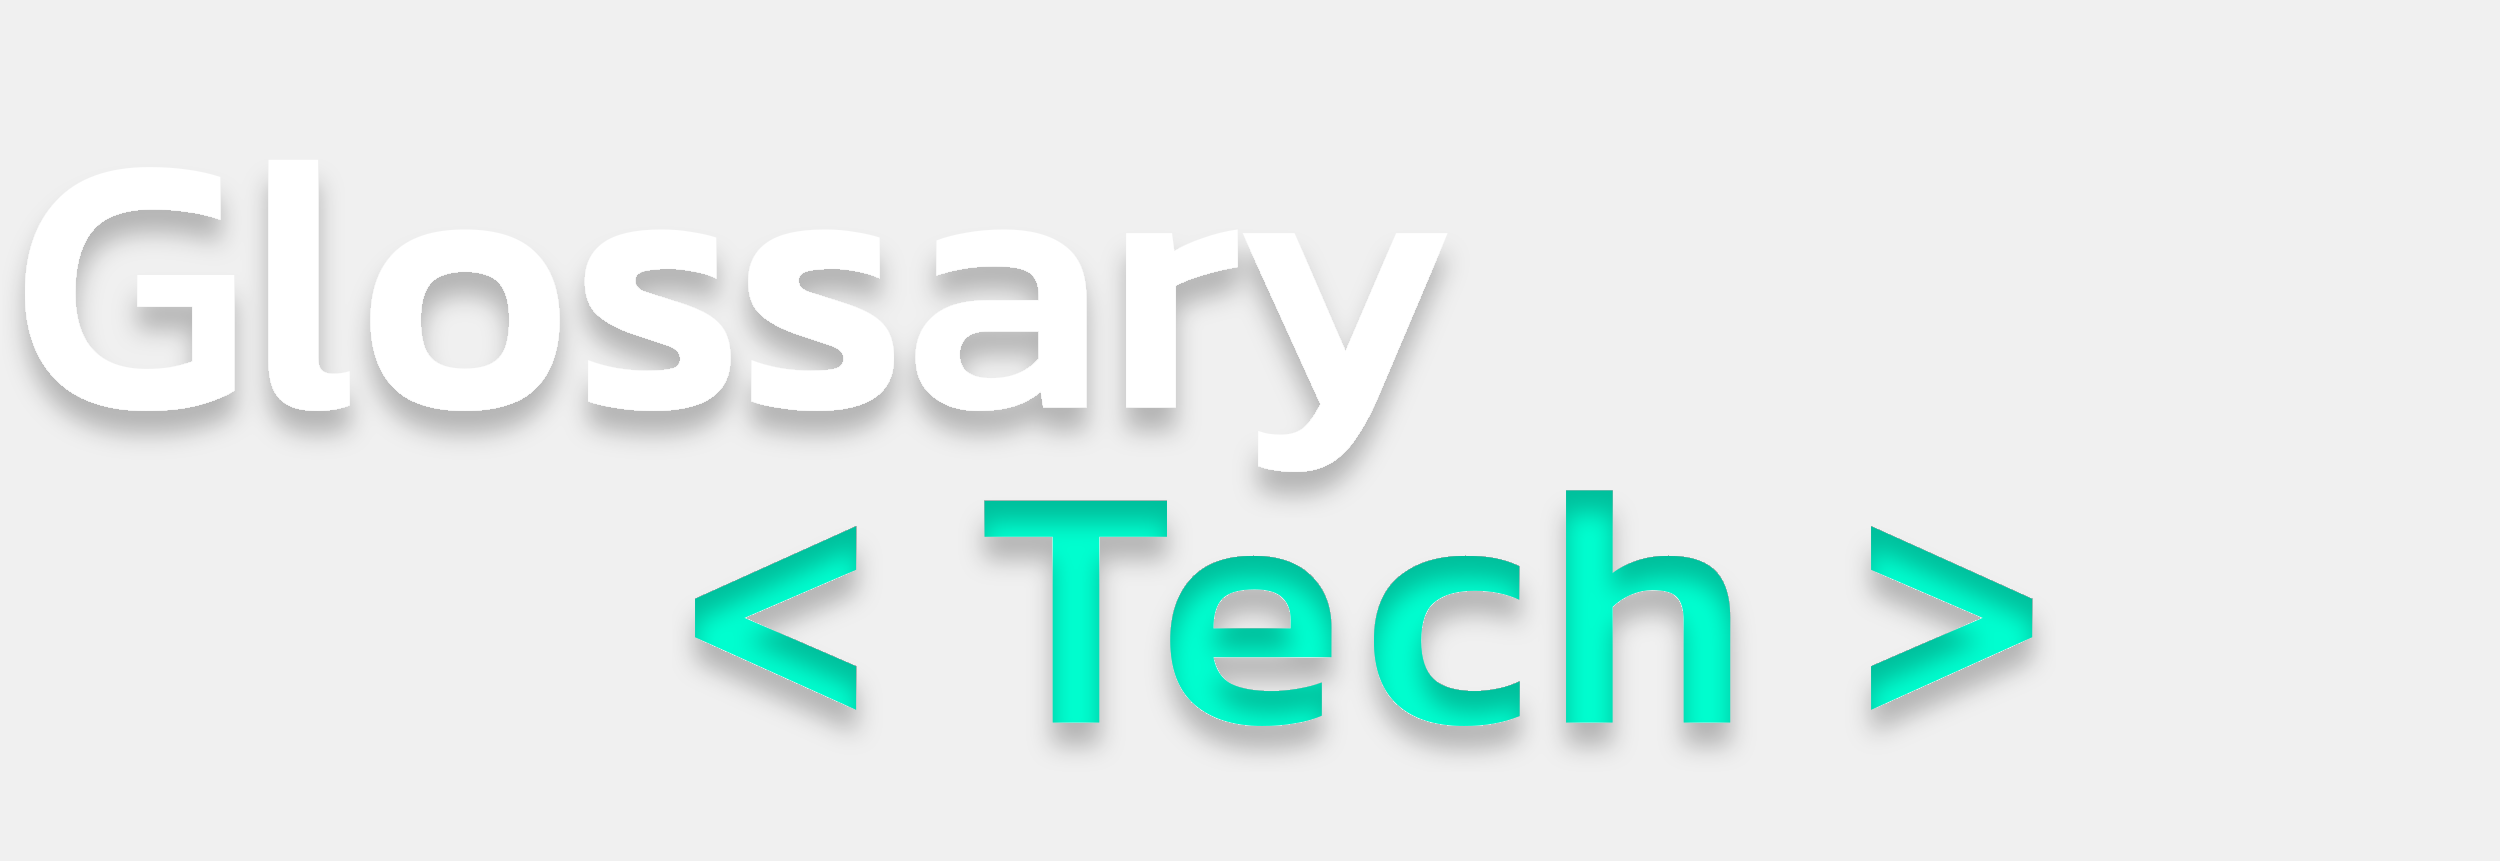
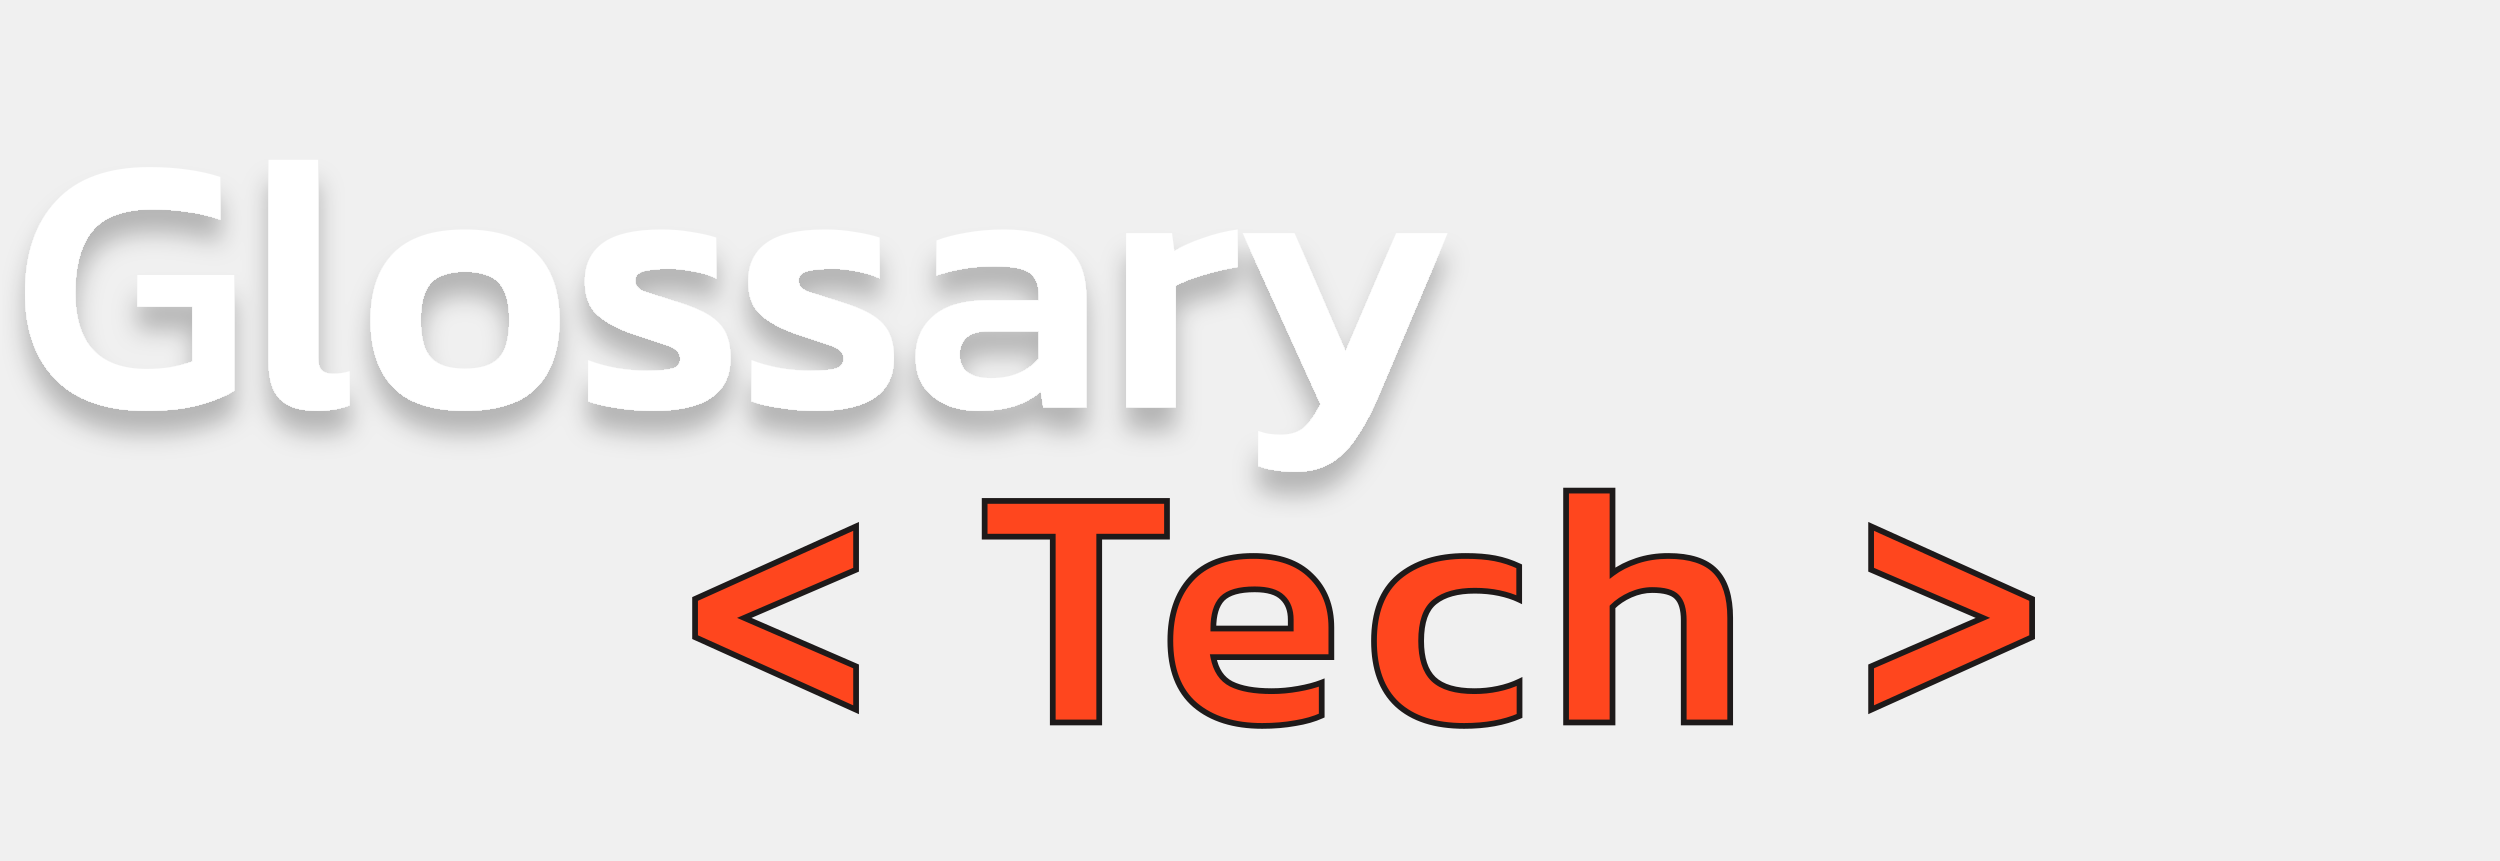
<svg xmlns="http://www.w3.org/2000/svg" width="436" height="150" viewBox="0 0 436 150" fill="none">
  <g filter="url(#filter0_d_2_669)">
    <path d="M25.488 71.64C18.576 71.64 13.328 69.827 9.744 66.2C6.16 62.573 4.368 57.539 4.368 51.096C4.368 44.269 6.181 38.915 9.808 35.032C13.435 31.107 18.832 29.144 26 29.144C28.475 29.144 30.715 29.293 32.72 29.592C34.725 29.848 36.624 30.275 38.416 30.872V38.296C36.624 37.656 34.725 37.208 32.72 36.952C30.757 36.653 28.731 36.504 26.64 36.504C21.733 36.504 18.256 37.72 16.208 40.152C14.16 42.541 13.136 46.189 13.136 51.096C13.136 59.928 17.296 64.344 25.616 64.344C27.067 64.344 28.475 64.237 29.84 64.024C31.248 63.768 32.485 63.448 33.552 63.064V53.464H23.952V47.96H40.848V68.12C39.44 69.016 37.477 69.827 34.96 70.552C32.443 71.277 29.285 71.64 25.488 71.64ZM55.283 71.64C52.34 71.64 50.185 70.957 48.819 69.592C47.497 68.227 46.836 66.051 46.836 63.064V27.864H55.475V62.36C55.475 63.427 55.689 64.173 56.115 64.6C56.542 64.984 57.161 65.176 57.971 65.176C59.081 65.176 60.084 65.027 60.98 64.728V70.68C59.358 71.32 57.459 71.64 55.283 71.64ZM81.066 71.64C75.391 71.64 71.231 70.275 68.586 67.544C65.941 64.771 64.618 60.867 64.618 55.832C64.618 50.797 65.941 46.915 68.586 44.184C71.274 41.411 75.434 40.024 81.066 40.024C86.741 40.024 90.901 41.411 93.546 44.184C96.234 46.915 97.578 50.797 97.578 55.832C97.578 60.867 96.255 64.771 93.61 67.544C90.965 70.275 86.783 71.64 81.066 71.64ZM81.066 64.28C83.839 64.28 85.823 63.661 87.018 62.424C88.213 61.144 88.81 58.947 88.81 55.832C88.81 52.717 88.213 50.541 87.018 49.304C85.823 48.024 83.839 47.384 81.066 47.384C78.335 47.384 76.373 48.024 75.178 49.304C73.983 50.541 73.386 52.717 73.386 55.832C73.386 58.947 73.983 61.144 75.178 62.424C76.373 63.661 78.335 64.28 81.066 64.28ZM113.961 71.64C111.7 71.64 109.545 71.469 107.497 71.128C105.449 70.829 103.806 70.445 102.569 69.976V62.808C104.062 63.405 105.748 63.875 107.625 64.216C109.502 64.515 111.23 64.664 112.809 64.664C114.942 64.664 116.436 64.536 117.289 64.28C118.185 64.024 118.633 63.448 118.633 62.552C118.633 61.528 117.95 60.781 116.585 60.312C115.262 59.843 113.278 59.181 110.633 58.328C107.86 57.389 105.726 56.259 104.233 54.936C102.74 53.613 101.993 51.651 101.993 49.048C101.993 46.147 103.038 43.928 105.129 42.392C107.262 40.813 110.676 40.024 115.369 40.024C117.246 40.024 119.017 40.173 120.681 40.472C122.345 40.728 123.753 41.048 124.905 41.432V48.536C123.753 47.981 122.43 47.576 120.937 47.32C119.444 47.021 118.057 46.872 116.777 46.872C114.942 46.872 113.47 47 112.361 47.256C111.294 47.512 110.761 48.067 110.761 48.92C110.761 49.859 111.337 50.52 112.489 50.904C113.684 51.288 115.518 51.864 117.993 52.632C120.425 53.357 122.324 54.147 123.689 55C125.054 55.853 126.014 56.877 126.569 58.072C127.124 59.224 127.401 60.675 127.401 62.424C127.401 68.568 122.921 71.64 113.961 71.64ZM142.461 71.64C140.2 71.64 138.045 71.469 135.997 71.128C133.949 70.829 132.306 70.445 131.069 69.976V62.808C132.562 63.405 134.248 63.875 136.125 64.216C138.002 64.515 139.73 64.664 141.309 64.664C143.442 64.664 144.936 64.536 145.789 64.28C146.685 64.024 147.133 63.448 147.133 62.552C147.133 61.528 146.45 60.781 145.085 60.312C143.762 59.843 141.778 59.181 139.133 58.328C136.36 57.389 134.226 56.259 132.733 54.936C131.24 53.613 130.493 51.651 130.493 49.048C130.493 46.147 131.538 43.928 133.629 42.392C135.762 40.813 139.176 40.024 143.869 40.024C145.746 40.024 147.517 40.173 149.181 40.472C150.845 40.728 152.253 41.048 153.405 41.432V48.536C152.253 47.981 150.93 47.576 149.437 47.32C147.944 47.021 146.557 46.872 145.277 46.872C143.442 46.872 141.97 47 140.861 47.256C139.794 47.512 139.261 48.067 139.261 48.92C139.261 49.859 139.837 50.52 140.989 50.904C142.184 51.288 144.018 51.864 146.493 52.632C148.925 53.357 150.824 54.147 152.189 55C153.554 55.853 154.514 56.877 155.069 58.072C155.624 59.224 155.901 60.675 155.901 62.424C155.901 68.568 151.421 71.64 142.461 71.64ZM170.497 71.64C168.577 71.64 166.785 71.299 165.121 70.616C163.499 69.891 162.177 68.845 161.153 67.48C160.171 66.072 159.681 64.323 159.681 62.232C159.681 59.245 160.726 56.856 162.817 55.064C164.95 53.272 168.086 52.376 172.225 52.376H181.185V51.544C181.185 49.667 180.651 48.344 179.585 47.576C178.561 46.808 176.47 46.424 173.312 46.424C169.857 46.424 166.529 46.957 163.329 48.024V41.944C164.737 41.389 166.443 40.941 168.449 40.6C170.497 40.216 172.715 40.024 175.105 40.024C179.67 40.024 183.19 40.963 185.665 42.84C188.182 44.675 189.441 47.64 189.441 51.736V71H181.953L181.505 68.248C180.31 69.315 178.838 70.147 177.089 70.744C175.339 71.341 173.142 71.64 170.497 71.64ZM172.865 65.944C174.785 65.944 176.449 65.624 177.857 64.984C179.265 64.344 180.374 63.533 181.185 62.552V57.752H172.417C169.046 57.752 167.361 59.139 167.361 61.912C167.361 64.6 169.195 65.944 172.865 65.944ZM196.398 71V40.664H204.398L204.782 43.8C206.147 42.947 207.833 42.179 209.838 41.496C211.886 40.771 213.891 40.28 215.854 40.024V46.552C214.702 46.723 213.443 46.979 212.078 47.32C210.713 47.661 209.411 48.045 208.174 48.472C206.937 48.899 205.891 49.347 205.038 49.816V71H196.398ZM225.959 82.264C224.636 82.264 223.463 82.179 222.439 82.008C221.415 81.88 220.412 81.624 219.431 81.24V75.16C220.156 75.416 220.818 75.587 221.415 75.672C222.055 75.757 222.695 75.8 223.335 75.8C225.084 75.8 226.428 75.395 227.367 74.584C228.348 73.773 229.33 72.408 230.311 70.488L216.743 40.664H225.767L234.663 61.272L243.495 40.664H252.455L240.487 68.888C239.378 71.533 238.162 73.859 236.839 75.864C235.559 77.912 234.044 79.491 232.295 80.6C230.546 81.709 228.434 82.264 225.959 82.264Z" fill="white" />
  </g>
-   <g filter="url(#filter1_di_2_669)">
-     <path d="M149.3 123.78L121.22 111.12V104.46L149.3 91.8V99.36L129.8 107.76L149.3 116.22V123.78ZM183.603 126V93.6H171.723V87.36H203.523V93.6H191.703V126H183.603ZM220.127 126.6C215.207 126.6 211.307 125.38 208.427 122.94C205.547 120.46 204.107 116.72 204.107 111.72C204.107 107.2 205.307 103.62 207.707 100.98C210.147 98.3 213.767 96.96 218.567 96.96C222.967 96.96 226.327 98.12 228.647 100.44C231.007 102.72 232.187 105.72 232.187 109.44V114.6H211.607C212.047 116.88 213.087 118.44 214.727 119.28C216.407 120.12 218.767 120.54 221.807 120.54C223.327 120.54 224.867 120.4 226.427 120.12C228.027 119.84 229.387 119.48 230.507 119.04V124.8C229.187 125.4 227.647 125.84 225.887 126.12C224.127 126.44 222.207 126.6 220.127 126.6ZM211.607 109.62H225.107V108.06C225.107 106.42 224.627 105.14 223.667 104.22C222.707 103.26 221.087 102.78 218.807 102.78C216.127 102.78 214.247 103.32 213.167 104.4C212.127 105.48 211.607 107.22 211.607 109.62ZM255.346 126.6C250.266 126.6 246.366 125.34 243.646 122.82C240.966 120.3 239.626 116.62 239.626 111.78C239.626 106.78 241.066 103.06 243.946 100.62C246.866 98.18 250.746 96.96 255.586 96.96C257.586 96.96 259.306 97.1 260.746 97.38C262.186 97.66 263.586 98.12 264.946 98.76V104.58C263.946 104.1 262.786 103.72 261.466 103.44C260.146 103.16 258.726 103.02 257.206 103.02C254.166 103.02 251.846 103.66 250.246 104.94C248.646 106.18 247.846 108.46 247.846 111.78C247.846 114.82 248.566 117.04 250.006 118.44C251.486 119.84 253.866 120.54 257.146 120.54C258.546 120.54 259.906 120.4 261.226 120.12C262.586 119.84 263.846 119.42 265.006 118.86V124.86C262.326 126.02 259.106 126.6 255.346 126.6ZM273.123 126V85.56H281.223V99.96C282.383 99.08 283.803 98.36 285.483 97.8C287.163 97.24 288.983 96.96 290.943 96.96C294.703 96.96 297.443 97.84 299.163 99.6C300.883 101.36 301.743 104.08 301.743 107.76V126H293.643V108.18C293.643 106.26 293.243 104.9 292.443 104.1C291.683 103.3 290.243 102.9 288.123 102.9C286.883 102.9 285.623 103.18 284.343 103.74C283.103 104.3 282.063 105 281.223 105.84V126H273.123ZM326.322 123.78V116.22L345.822 107.76L326.322 99.36V91.8L354.402 104.46V111.12L326.322 123.78Z" fill="#00FFD1" />
-     <path d="M149.3 123.78L121.22 111.12V104.46L149.3 91.8V99.36L129.8 107.76L149.3 116.22V123.78ZM183.603 126V93.6H171.723V87.36H203.523V93.6H191.703V126H183.603ZM220.127 126.6C215.207 126.6 211.307 125.38 208.427 122.94C205.547 120.46 204.107 116.72 204.107 111.72C204.107 107.2 205.307 103.62 207.707 100.98C210.147 98.3 213.767 96.96 218.567 96.96C222.967 96.96 226.327 98.12 228.647 100.44C231.007 102.72 232.187 105.72 232.187 109.44V114.6H211.607C212.047 116.88 213.087 118.44 214.727 119.28C216.407 120.12 218.767 120.54 221.807 120.54C223.327 120.54 224.867 120.4 226.427 120.12C228.027 119.84 229.387 119.48 230.507 119.04V124.8C229.187 125.4 227.647 125.84 225.887 126.12C224.127 126.44 222.207 126.6 220.127 126.6ZM211.607 109.62H225.107V108.06C225.107 106.42 224.627 105.14 223.667 104.22C222.707 103.26 221.087 102.78 218.807 102.78C216.127 102.78 214.247 103.32 213.167 104.4C212.127 105.48 211.607 107.22 211.607 109.62ZM255.346 126.6C250.266 126.6 246.366 125.34 243.646 122.82C240.966 120.3 239.626 116.62 239.626 111.78C239.626 106.78 241.066 103.06 243.946 100.62C246.866 98.18 250.746 96.96 255.586 96.96C257.586 96.96 259.306 97.1 260.746 97.38C262.186 97.66 263.586 98.12 264.946 98.76V104.58C263.946 104.1 262.786 103.72 261.466 103.44C260.146 103.16 258.726 103.02 257.206 103.02C254.166 103.02 251.846 103.66 250.246 104.94C248.646 106.18 247.846 108.46 247.846 111.78C247.846 114.82 248.566 117.04 250.006 118.44C251.486 119.84 253.866 120.54 257.146 120.54C258.546 120.54 259.906 120.4 261.226 120.12C262.586 119.84 263.846 119.42 265.006 118.86V124.86C262.326 126.02 259.106 126.6 255.346 126.6ZM273.123 126V85.56H281.223V99.96C282.383 99.08 283.803 98.36 285.483 97.8C287.163 97.24 288.983 96.96 290.943 96.96C294.703 96.96 297.443 97.84 299.163 99.6C300.883 101.36 301.743 104.08 301.743 107.76V126H293.643V108.18C293.643 106.26 293.243 104.9 292.443 104.1C291.683 103.3 290.243 102.9 288.123 102.9C286.883 102.9 285.623 103.18 284.343 103.74C283.103 104.3 282.063 105 281.223 105.84V126H273.123ZM326.322 123.78V116.22L345.822 107.76L326.322 99.36V91.8L354.402 104.46V111.12L326.322 123.78Z" fill="#00FFD1" fill-opacity="0.5" />
-   </g>
+   <path d="M149.3 123.78L121.22 111.12V104.46L149.3 91.8V99.36L129.8 107.76L149.3 116.22V123.78ZM183.603 126V93.6H171.723V87.36H203.523V93.6H191.703V126H183.603ZM220.127 126.6C215.207 126.6 211.307 125.38 208.427 122.94C205.547 120.46 204.107 116.72 204.107 111.72C204.107 107.2 205.307 103.62 207.707 100.98C210.147 98.3 213.767 96.96 218.567 96.96C222.967 96.96 226.327 98.12 228.647 100.44C231.007 102.72 232.187 105.72 232.187 109.44V114.6H211.607C212.047 116.88 213.087 118.44 214.727 119.28C216.407 120.12 218.767 120.54 221.807 120.54C223.327 120.54 224.867 120.4 226.427 120.12C228.027 119.84 229.387 119.48 230.507 119.04V124.8C229.187 125.4 227.647 125.84 225.887 126.12C224.127 126.44 222.207 126.6 220.127 126.6ZM211.607 109.62H225.107V108.06C225.107 106.42 224.627 105.14 223.667 104.22C222.707 103.26 221.087 102.78 218.807 102.78C216.127 102.78 214.247 103.32 213.167 104.4C212.127 105.48 211.607 107.22 211.607 109.62ZM255.346 126.6C250.266 126.6 246.366 125.34 243.646 122.82C240.966 120.3 239.626 116.62 239.626 111.78C239.626 106.78 241.066 103.06 243.946 100.62C246.866 98.18 250.746 96.96 255.586 96.96C257.586 96.96 259.306 97.1 260.746 97.38C262.186 97.66 263.586 98.12 264.946 98.76V104.58C263.946 104.1 262.786 103.72 261.466 103.44C260.146 103.16 258.726 103.02 257.206 103.02C254.166 103.02 251.846 103.66 250.246 104.94C248.646 106.18 247.846 108.46 247.846 111.78C247.846 114.82 248.566 117.04 250.006 118.44C251.486 119.84 253.866 120.54 257.146 120.54C258.546 120.54 259.906 120.4 261.226 120.12C262.586 119.84 263.846 119.42 265.006 118.86V124.86C262.326 126.02 259.106 126.6 255.346 126.6ZM273.123 126V85.56H281.223V99.96C282.383 99.08 283.803 98.36 285.483 97.8C287.163 97.24 288.983 96.96 290.943 96.96C294.703 96.96 297.443 97.84 299.163 99.6C300.883 101.36 301.743 104.08 301.743 107.76V126H293.643V108.18C293.643 106.26 293.243 104.9 292.443 104.1C291.683 103.3 290.243 102.9 288.123 102.9C286.883 102.9 285.623 103.18 284.343 103.74C283.103 104.3 282.063 105 281.223 105.84V126H273.123ZM326.322 123.78V116.22L345.822 107.76L326.322 99.36V91.8L354.402 104.46V111.12L326.322 123.78Z" fill="#FF461E" />
+   <path d="M149.3 123.78L121.22 111.12V104.46L149.3 91.8V99.36L129.8 107.76L149.3 116.22V123.78ZM183.603 126V93.6H171.723V87.36H203.523V93.6H191.703V126H183.603ZM220.127 126.6C215.207 126.6 211.307 125.38 208.427 122.94C205.547 120.46 204.107 116.72 204.107 111.72C204.107 107.2 205.307 103.62 207.707 100.98C210.147 98.3 213.767 96.96 218.567 96.96C222.967 96.96 226.327 98.12 228.647 100.44C231.007 102.72 232.187 105.72 232.187 109.44V114.6H211.607C212.047 116.88 213.087 118.44 214.727 119.28C216.407 120.12 218.767 120.54 221.807 120.54C223.327 120.54 224.867 120.4 226.427 120.12C228.027 119.84 229.387 119.48 230.507 119.04V124.8C229.187 125.4 227.647 125.84 225.887 126.12C224.127 126.44 222.207 126.6 220.127 126.6ZM211.607 109.62H225.107V108.06C225.107 106.42 224.627 105.14 223.667 104.22C222.707 103.26 221.087 102.78 218.807 102.78C216.127 102.78 214.247 103.32 213.167 104.4C212.127 105.48 211.607 107.22 211.607 109.62ZM255.346 126.6C250.266 126.6 246.366 125.34 243.646 122.82C240.966 120.3 239.626 116.62 239.626 111.78C239.626 106.78 241.066 103.06 243.946 100.62C246.866 98.18 250.746 96.96 255.586 96.96C257.586 96.96 259.306 97.1 260.746 97.38C262.186 97.66 263.586 98.12 264.946 98.76V104.58C263.946 104.1 262.786 103.72 261.466 103.44C260.146 103.16 258.726 103.02 257.206 103.02C254.166 103.02 251.846 103.66 250.246 104.94C248.646 106.18 247.846 108.46 247.846 111.78C247.846 114.82 248.566 117.04 250.006 118.44C251.486 119.84 253.866 120.54 257.146 120.54C258.546 120.54 259.906 120.4 261.226 120.12C262.586 119.84 263.846 119.42 265.006 118.86V124.86C262.326 126.02 259.106 126.6 255.346 126.6ZM273.123 126V85.56H281.223V99.96C282.383 99.08 283.803 98.36 285.483 97.8C287.163 97.24 288.983 96.96 290.943 96.96C294.703 96.96 297.443 97.84 299.163 99.6C300.883 101.36 301.743 104.08 301.743 107.76V126H293.643V108.18C293.643 106.26 293.243 104.9 292.443 104.1C291.683 103.3 290.243 102.9 288.123 102.9C286.883 102.9 285.623 103.18 284.343 103.74C283.103 104.3 282.063 105 281.223 105.84V126H273.123ZM326.322 123.78V116.22L345.822 107.76L326.322 99.36V91.8L354.402 104.46V111.12L326.322 123.78Z" fill="#FF461E" fill-opacity="0.5" />
+   <path d="M149.3 123.78L149.094 124.236L149.8 124.554V123.78H149.3ZM121.22 111.12H120.72V111.443L121.014 111.576L121.22 111.12ZM121.22 104.46L121.014 104.004L120.72 104.137V104.46H121.22ZM149.3 91.8H149.8V91.026L149.094 91.344L149.3 91.8ZM149.3 99.36L149.498 99.819L149.8 99.689V99.36H149.3ZM129.8 107.76L129.602 107.301L128.54 107.758L129.601 108.219L129.8 107.76ZM149.3 116.22H149.8V115.892L149.499 115.761L149.3 116.22ZM149.506 123.324L121.426 110.664L121.014 111.576L149.094 124.236L149.506 123.324ZM121.72 111.12V104.46H120.72V111.12H121.72ZM121.426 104.916L149.506 92.256L149.094 91.344L121.014 104.004L121.426 104.916ZM148.8 91.8V99.36H149.8V91.8H148.8ZM149.102 98.901L129.602 107.301L129.998 108.219L149.498 99.819L149.102 98.901ZM129.601 108.219L149.101 116.679L149.499 115.761L129.999 107.301L129.601 108.219ZM148.8 116.22V123.78H149.8V116.22H148.8ZM183.603 126H183.103V126.5H183.603V126ZM183.603 93.6H184.103V93.1H183.603V93.6ZM171.723 93.6H171.223V94.1H171.723V93.6ZM171.723 87.36V86.86H171.223V87.36H171.723ZM203.523 87.36H204.023V86.86H203.523V87.36ZM203.523 93.6V94.1H204.023V93.6H203.523ZM191.703 93.6V93.1H191.203V93.6H191.703ZM191.703 126V126.5H192.203V126H191.703ZM184.103 126V93.6H183.103V126H184.103ZM183.603 93.1H171.723V94.1H183.603V93.1ZM172.223 93.6V87.36H171.223V93.6H172.223ZM171.723 87.86H203.523V86.86H171.723V87.86ZM203.023 87.36V93.6H204.023V87.36H203.023ZM203.523 93.1H191.703V94.1H203.523V93.1ZM191.203 93.6V126H192.203V93.6H191.203ZM191.703 125.5H183.603V126.5H191.703V125.5ZM208.427 122.94L208.1 123.319L208.104 123.321L208.427 122.94ZM207.707 100.98L207.337 100.643L207.337 100.644L207.707 100.98ZM228.647 100.44L228.293 100.794L228.299 100.8L228.647 100.44ZM232.187 114.6V115.1H232.687V114.6H232.187ZM211.607 114.6V114.1H211.001L211.116 114.695L211.607 114.6ZM214.727 119.28L214.499 119.725L214.503 119.727L214.727 119.28ZM226.427 120.12L226.341 119.627L226.338 119.628L226.427 120.12ZM230.507 119.04H231.007V118.306L230.324 118.575L230.507 119.04ZM230.507 124.8L230.714 125.255L231.007 125.122V124.8H230.507ZM225.887 126.12L225.808 125.626L225.797 125.628L225.887 126.12ZM211.607 109.62H211.107V110.12H211.607V109.62ZM225.107 109.62V110.12H225.607V109.62H225.107ZM223.667 104.22L223.313 104.574L223.321 104.581L223.667 104.22ZM213.167 104.4L212.813 104.046L212.807 104.053L213.167 104.4ZM220.127 126.1C215.289 126.1 211.515 124.901 208.75 122.559L208.104 123.321C211.098 125.859 215.125 127.1 220.127 127.1V126.1ZM208.753 122.561C206.016 120.204 204.607 116.623 204.607 111.72H203.607C203.607 116.817 205.078 120.716 208.1 123.319L208.753 122.561ZM204.607 111.72C204.607 107.29 205.781 103.842 208.077 101.316L207.337 100.644C204.833 103.398 203.607 107.11 203.607 111.72H204.607ZM208.076 101.317C210.394 98.772 213.859 97.46 218.567 97.46V96.46C213.674 96.46 209.9 97.829 207.337 100.643L208.076 101.317ZM218.567 97.46C222.881 97.46 226.095 98.596 228.293 100.794L229 100.086C226.558 97.644 223.053 96.46 218.567 96.46V97.46ZM228.299 100.8C230.548 102.972 231.687 105.836 231.687 109.44H232.687C232.687 105.604 231.465 102.468 228.994 100.08L228.299 100.8ZM231.687 109.44V114.6H232.687V109.44H231.687ZM232.187 114.1H211.607V115.1H232.187V114.1ZM211.116 114.695C211.577 117.083 212.687 118.797 214.499 119.725L214.955 118.835C213.486 118.083 212.517 116.677 212.098 114.505L211.116 114.695ZM214.503 119.727C216.283 120.617 218.732 121.04 221.807 121.04V120.04C218.802 120.04 216.531 119.623 214.95 118.833L214.503 119.727ZM221.807 121.04C223.358 121.04 224.927 120.897 226.515 120.612L226.338 119.628C224.806 119.903 223.296 120.04 221.807 120.04V121.04ZM226.513 120.613C228.135 120.329 229.53 119.961 230.69 119.505L230.324 118.575C229.244 118.999 227.918 119.351 226.341 119.627L226.513 120.613ZM230.007 119.04V124.8H231.007V119.04H230.007ZM230.3 124.345C229.029 124.923 227.534 125.352 225.808 125.626L225.965 126.614C227.76 126.328 229.345 125.877 230.714 125.255L230.3 124.345ZM225.797 125.628C224.071 125.942 222.181 126.1 220.127 126.1V127.1C222.232 127.1 224.182 126.938 225.976 126.612L225.797 125.628ZM211.607 110.12H225.107V109.12H211.607V110.12ZM225.607 109.62V108.06H224.607V109.62H225.607ZM225.607 108.06C225.607 106.318 225.093 104.894 224.013 103.859L223.321 104.581C224.16 105.386 224.607 106.522 224.607 108.06H225.607ZM224.02 103.866C222.92 102.766 221.134 102.28 218.807 102.28V103.28C221.039 103.28 222.493 103.754 223.313 104.574L224.02 103.866ZM218.807 102.28C216.087 102.28 214.037 102.823 212.813 104.046L213.52 104.754C214.457 103.817 216.167 103.28 218.807 103.28V102.28ZM212.807 104.053C211.636 105.269 211.107 107.165 211.107 109.62H212.107C212.107 107.275 212.618 105.691 213.527 104.747L212.807 104.053ZM243.646 122.82L243.304 123.184L243.306 123.187L243.646 122.82ZM243.946 100.62L243.626 100.236L243.623 100.239L243.946 100.62ZM260.746 97.38L260.842 96.889L260.842 96.889L260.746 97.38ZM264.946 98.76H265.446V98.443L265.159 98.308L264.946 98.76ZM264.946 104.58L264.73 105.031L265.446 105.375V104.58H264.946ZM250.246 104.94L250.553 105.335L250.559 105.33L250.246 104.94ZM250.006 118.44L249.658 118.799L249.663 118.803L250.006 118.44ZM261.226 120.12L261.125 119.63L261.122 119.631L261.226 120.12ZM265.006 118.86H265.506V118.063L264.789 118.41L265.006 118.86ZM265.006 124.86L265.205 125.319L265.506 125.188V124.86H265.006ZM255.346 126.1C250.345 126.1 246.584 124.86 243.986 122.453L243.306 123.187C246.148 125.82 250.187 127.1 255.346 127.1V126.1ZM243.989 122.456C241.438 120.058 240.126 116.528 240.126 111.78H239.126C239.126 116.712 240.494 120.542 243.304 123.184L243.989 122.456ZM240.126 111.78C240.126 106.876 241.535 103.318 244.269 101.001L243.623 100.239C240.597 102.802 239.126 106.684 239.126 111.78H240.126ZM244.267 101.004C247.075 98.657 250.831 97.46 255.586 97.46V96.46C250.662 96.46 246.658 97.703 243.626 100.236L244.267 101.004ZM255.586 97.46C257.565 97.46 259.251 97.599 260.651 97.871L260.842 96.889C259.361 96.601 257.608 96.46 255.586 96.46V97.46ZM260.651 97.871C262.049 98.143 263.41 98.59 264.733 99.212L265.159 98.308C263.763 97.65 262.323 97.177 260.842 96.889L260.651 97.871ZM264.446 98.76V104.58H265.446V98.76H264.446ZM265.163 104.129C264.12 103.629 262.921 103.237 261.57 102.951L261.362 103.929C262.652 104.203 263.773 104.571 264.73 105.031L265.163 104.129ZM261.57 102.951C260.212 102.663 258.757 102.52 257.206 102.52V103.52C258.696 103.52 260.081 103.657 261.362 103.929L261.57 102.951ZM257.206 102.52C254.106 102.52 251.657 103.171 249.934 104.55L250.559 105.33C252.036 104.149 254.227 103.52 257.206 103.52V102.52ZM249.94 104.545C248.157 105.927 247.346 108.404 247.346 111.78H248.346C248.346 108.516 249.136 106.433 250.553 105.335L249.94 104.545ZM247.346 111.78C247.346 114.886 248.081 117.265 249.658 118.798L250.355 118.082C249.052 116.815 248.346 114.754 248.346 111.78H247.346ZM249.663 118.803C251.278 120.331 253.813 121.04 257.146 121.04V120.04C253.92 120.04 251.694 119.349 250.35 118.077L249.663 118.803ZM257.146 121.04C258.58 121.04 259.975 120.897 261.33 120.609L261.122 119.631C259.838 119.903 258.513 120.04 257.146 120.04V121.04ZM261.327 120.61C262.724 120.322 264.024 119.89 265.224 119.31L264.789 118.41C263.669 118.95 262.448 119.358 261.125 119.63L261.327 120.61ZM264.506 118.86V124.86H265.506V118.86H264.506ZM264.808 124.401C262.206 125.527 259.057 126.1 255.346 126.1V127.1C259.156 127.1 262.447 126.513 265.205 125.319L264.808 124.401ZM273.123 126H272.623V126.5H273.123V126ZM273.123 85.56V85.06H272.623V85.56H273.123ZM281.223 85.56H281.723V85.06H281.223V85.56ZM281.223 99.96H280.723V100.967L281.525 100.358L281.223 99.96ZM301.743 126V126.5H302.243V126H301.743ZM293.643 126H293.143V126.5H293.643V126ZM292.443 104.1L292.081 104.444L292.09 104.454L292.443 104.1ZM284.343 103.74L284.143 103.282L284.137 103.284L284.343 103.74ZM281.223 105.84L280.87 105.486L280.723 105.633V105.84H281.223ZM281.223 126V126.5H281.723V126H281.223ZM273.623 126V85.56H272.623V126H273.623ZM273.123 86.06H281.223V85.06H273.123V86.06ZM280.723 85.56V99.96H281.723V85.56H280.723ZM281.525 100.358C282.634 99.518 284.002 98.821 285.641 98.274L285.325 97.326C283.604 97.899 282.133 98.642 280.921 99.562L281.525 100.358ZM285.641 98.274C287.265 97.733 289.031 97.46 290.943 97.46V96.46C288.935 96.46 287.061 96.747 285.325 97.326L285.641 98.274ZM290.943 97.46C294.638 97.46 297.219 98.326 298.806 99.95L299.521 99.251C297.667 97.354 294.768 96.46 290.943 96.46V97.46ZM298.806 99.95C300.398 101.579 301.243 104.147 301.243 107.76H302.243C302.243 104.013 301.369 101.141 299.521 99.251L298.806 99.95ZM301.243 107.76V126H302.243V107.76H301.243ZM301.743 125.5H293.643V126.5H301.743V125.5ZM294.143 126V108.18H293.143V126H294.143ZM294.143 108.18C294.143 106.214 293.738 104.688 292.797 103.746L292.09 104.454C292.748 105.112 293.143 106.306 293.143 108.18H294.143ZM292.806 103.756C291.895 102.797 290.268 102.4 288.123 102.4V103.4C290.219 103.4 291.472 103.803 292.081 104.444L292.806 103.756ZM288.123 102.4C286.806 102.4 285.478 102.698 284.143 103.282L284.544 104.198C285.768 103.662 286.96 103.4 288.123 103.4V102.4ZM284.137 103.284C282.85 103.866 281.758 104.598 280.87 105.486L281.577 106.194C282.368 105.402 283.356 104.734 284.549 104.196L284.137 103.284ZM280.723 105.84V126H281.723V105.84H280.723ZM281.223 125.5H273.123V126.5H281.223V125.5ZM326.322 123.78H325.822V124.554L326.527 124.236L326.322 123.78ZM326.322 116.22L326.123 115.761L325.822 115.892V116.22H326.322ZM345.822 107.76L346.021 108.219L347.082 107.758L346.019 107.301L345.822 107.76ZM326.322 99.36H325.822V99.689L326.124 99.819L326.322 99.36ZM326.322 91.8L326.527 91.344L325.822 91.026V91.8H326.322ZM354.402 104.46H354.902V104.137L354.607 104.004L354.402 104.46ZM354.402 111.12L354.607 111.576L354.902 111.443V111.12H354.402ZM326.822 123.78V116.22H325.822V123.78H326.822ZM326.521 116.679L346.021 108.219L345.623 107.301L326.123 115.761L326.521 116.679ZM346.019 107.301L326.519 98.901L326.124 99.819L345.624 108.219L346.019 107.301ZM326.822 99.36V91.8H325.822V99.36H326.822ZM326.116 92.256L354.196 104.916L354.607 104.004L326.527 91.344L326.116 92.256ZM353.902 104.46V111.12H354.902V104.46H353.902ZM354.196 110.664L326.116 123.324L326.527 124.236L354.607 111.576L354.196 110.664Z" fill="#1E1A1A" />
  <defs>
    <filter id="filter0_d_2_669" x="0.368" y="27.864" width="256.087" height="62.4" filterUnits="userSpaceOnUse" color-interpolation-filters="sRGB">
      <feFlood flood-opacity="0" result="BackgroundImageFix" />
      <feColorMatrix in="SourceAlpha" type="matrix" values="0 0 0 0 0 0 0 0 0 0 0 0 0 0 0 0 0 0 127 0" result="hardAlpha" />
      <feOffset dy="4" />
      <feGaussianBlur stdDeviation="2" />
      <feComposite in2="hardAlpha" operator="out" />
      <feColorMatrix type="matrix" values="0 0 0 0 0 0 0 0 0 0 0 0 0 0 0 0 0 0 0.25 0" />
      <feBlend mode="normal" in2="BackgroundImageFix" result="effect1_dropShadow_2_669" />
      <feBlend mode="normal" in="SourceGraphic" in2="effect1_dropShadow_2_669" result="shape" />
    </filter>
-     <filter id="filter1_di_2_669" x="117.22" y="85.56" width="241.182" height="49.04" filterUnits="userSpaceOnUse" color-interpolation-filters="sRGB">
-       <feFlood flood-opacity="0" result="BackgroundImageFix" />
-       <feColorMatrix in="SourceAlpha" type="matrix" values="0 0 0 0 0 0 0 0 0 0 0 0 0 0 0 0 0 0 127 0" result="hardAlpha" />
-       <feOffset dy="4" />
-       <feGaussianBlur stdDeviation="2" />
-       <feComposite in2="hardAlpha" operator="out" />
-       <feColorMatrix type="matrix" values="0 0 0 0 0 0 0 0 0 0 0 0 0 0 0 0 0 0 0.25 0" />
-       <feBlend mode="normal" in2="BackgroundImageFix" result="effect1_dropShadow_2_669" />
-       <feBlend mode="normal" in="SourceGraphic" in2="effect1_dropShadow_2_669" result="shape" />
-       <feColorMatrix in="SourceAlpha" type="matrix" values="0 0 0 0 0 0 0 0 0 0 0 0 0 0 0 0 0 0 127 0" result="hardAlpha" />
-       <feOffset dy="4" />
-       <feGaussianBlur stdDeviation="2" />
-       <feComposite in2="hardAlpha" operator="arithmetic" k2="-1" k3="1" />
-       <feColorMatrix type="matrix" values="0 0 0 0 0 0 0 0 0 0 0 0 0 0 0 0 0 0 0.25 0" />
-       <feBlend mode="normal" in2="shape" result="effect2_innerShadow_2_669" />
-     </filter>
  </defs>
</svg>
